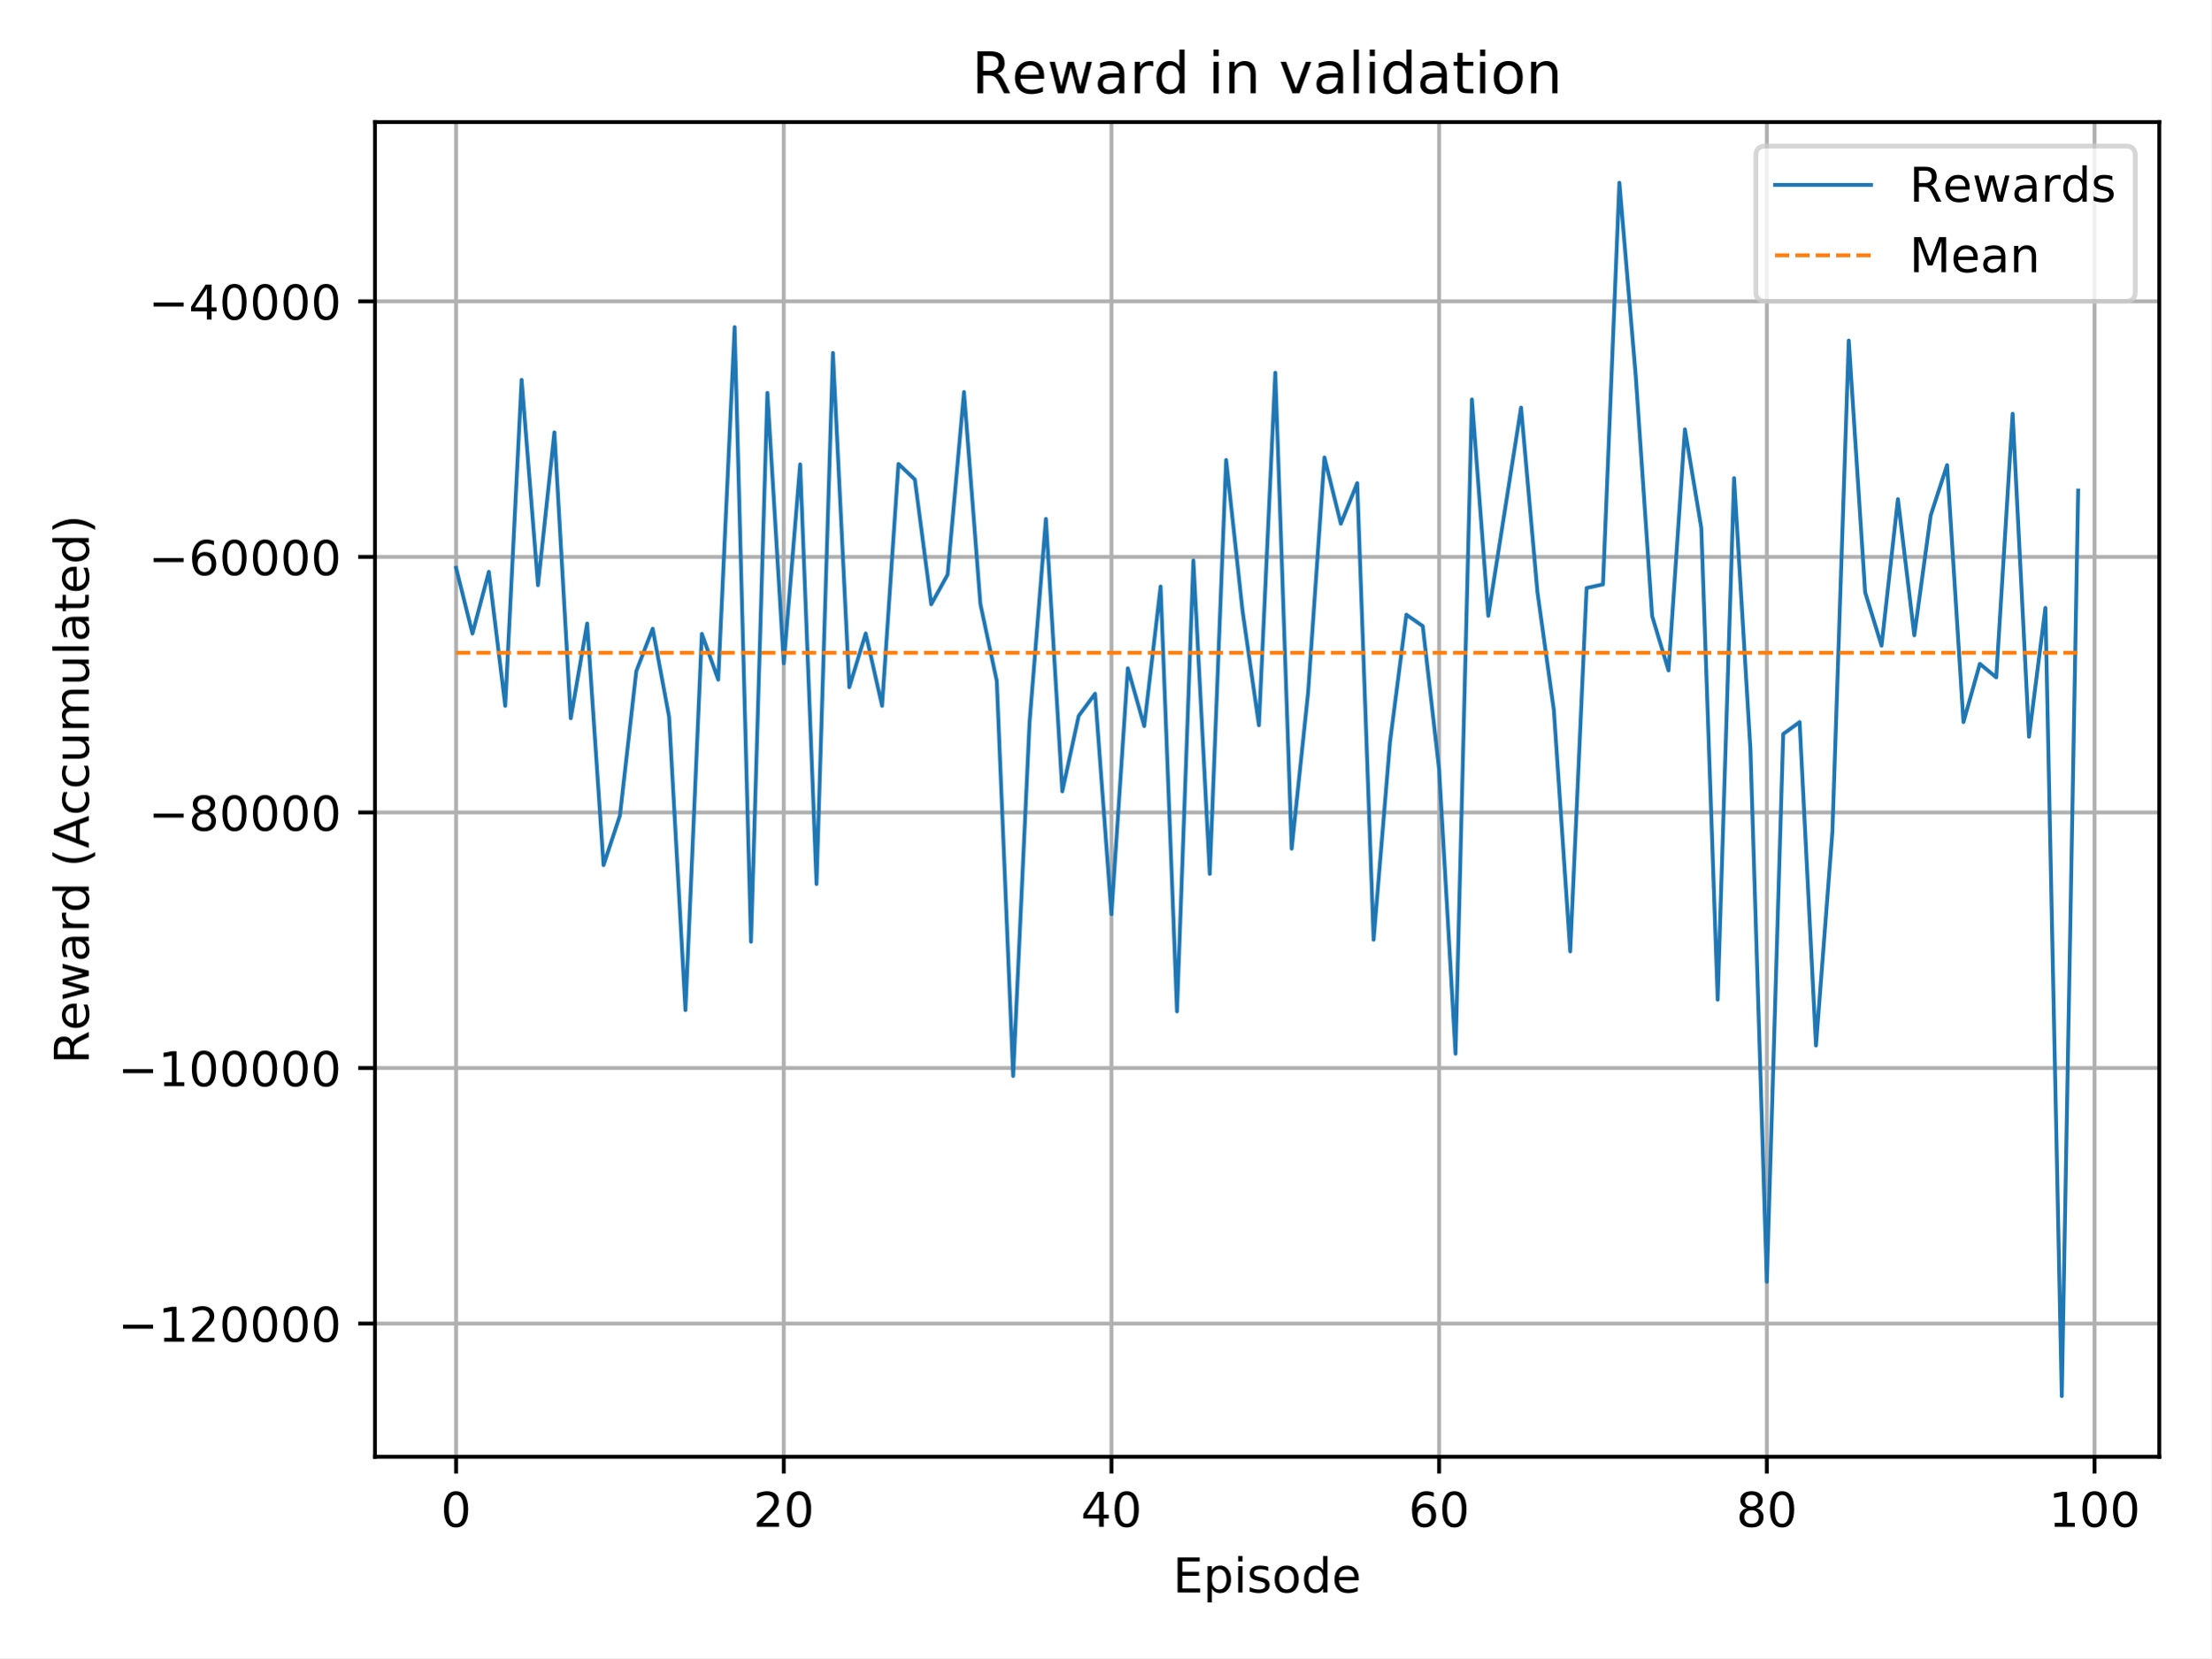
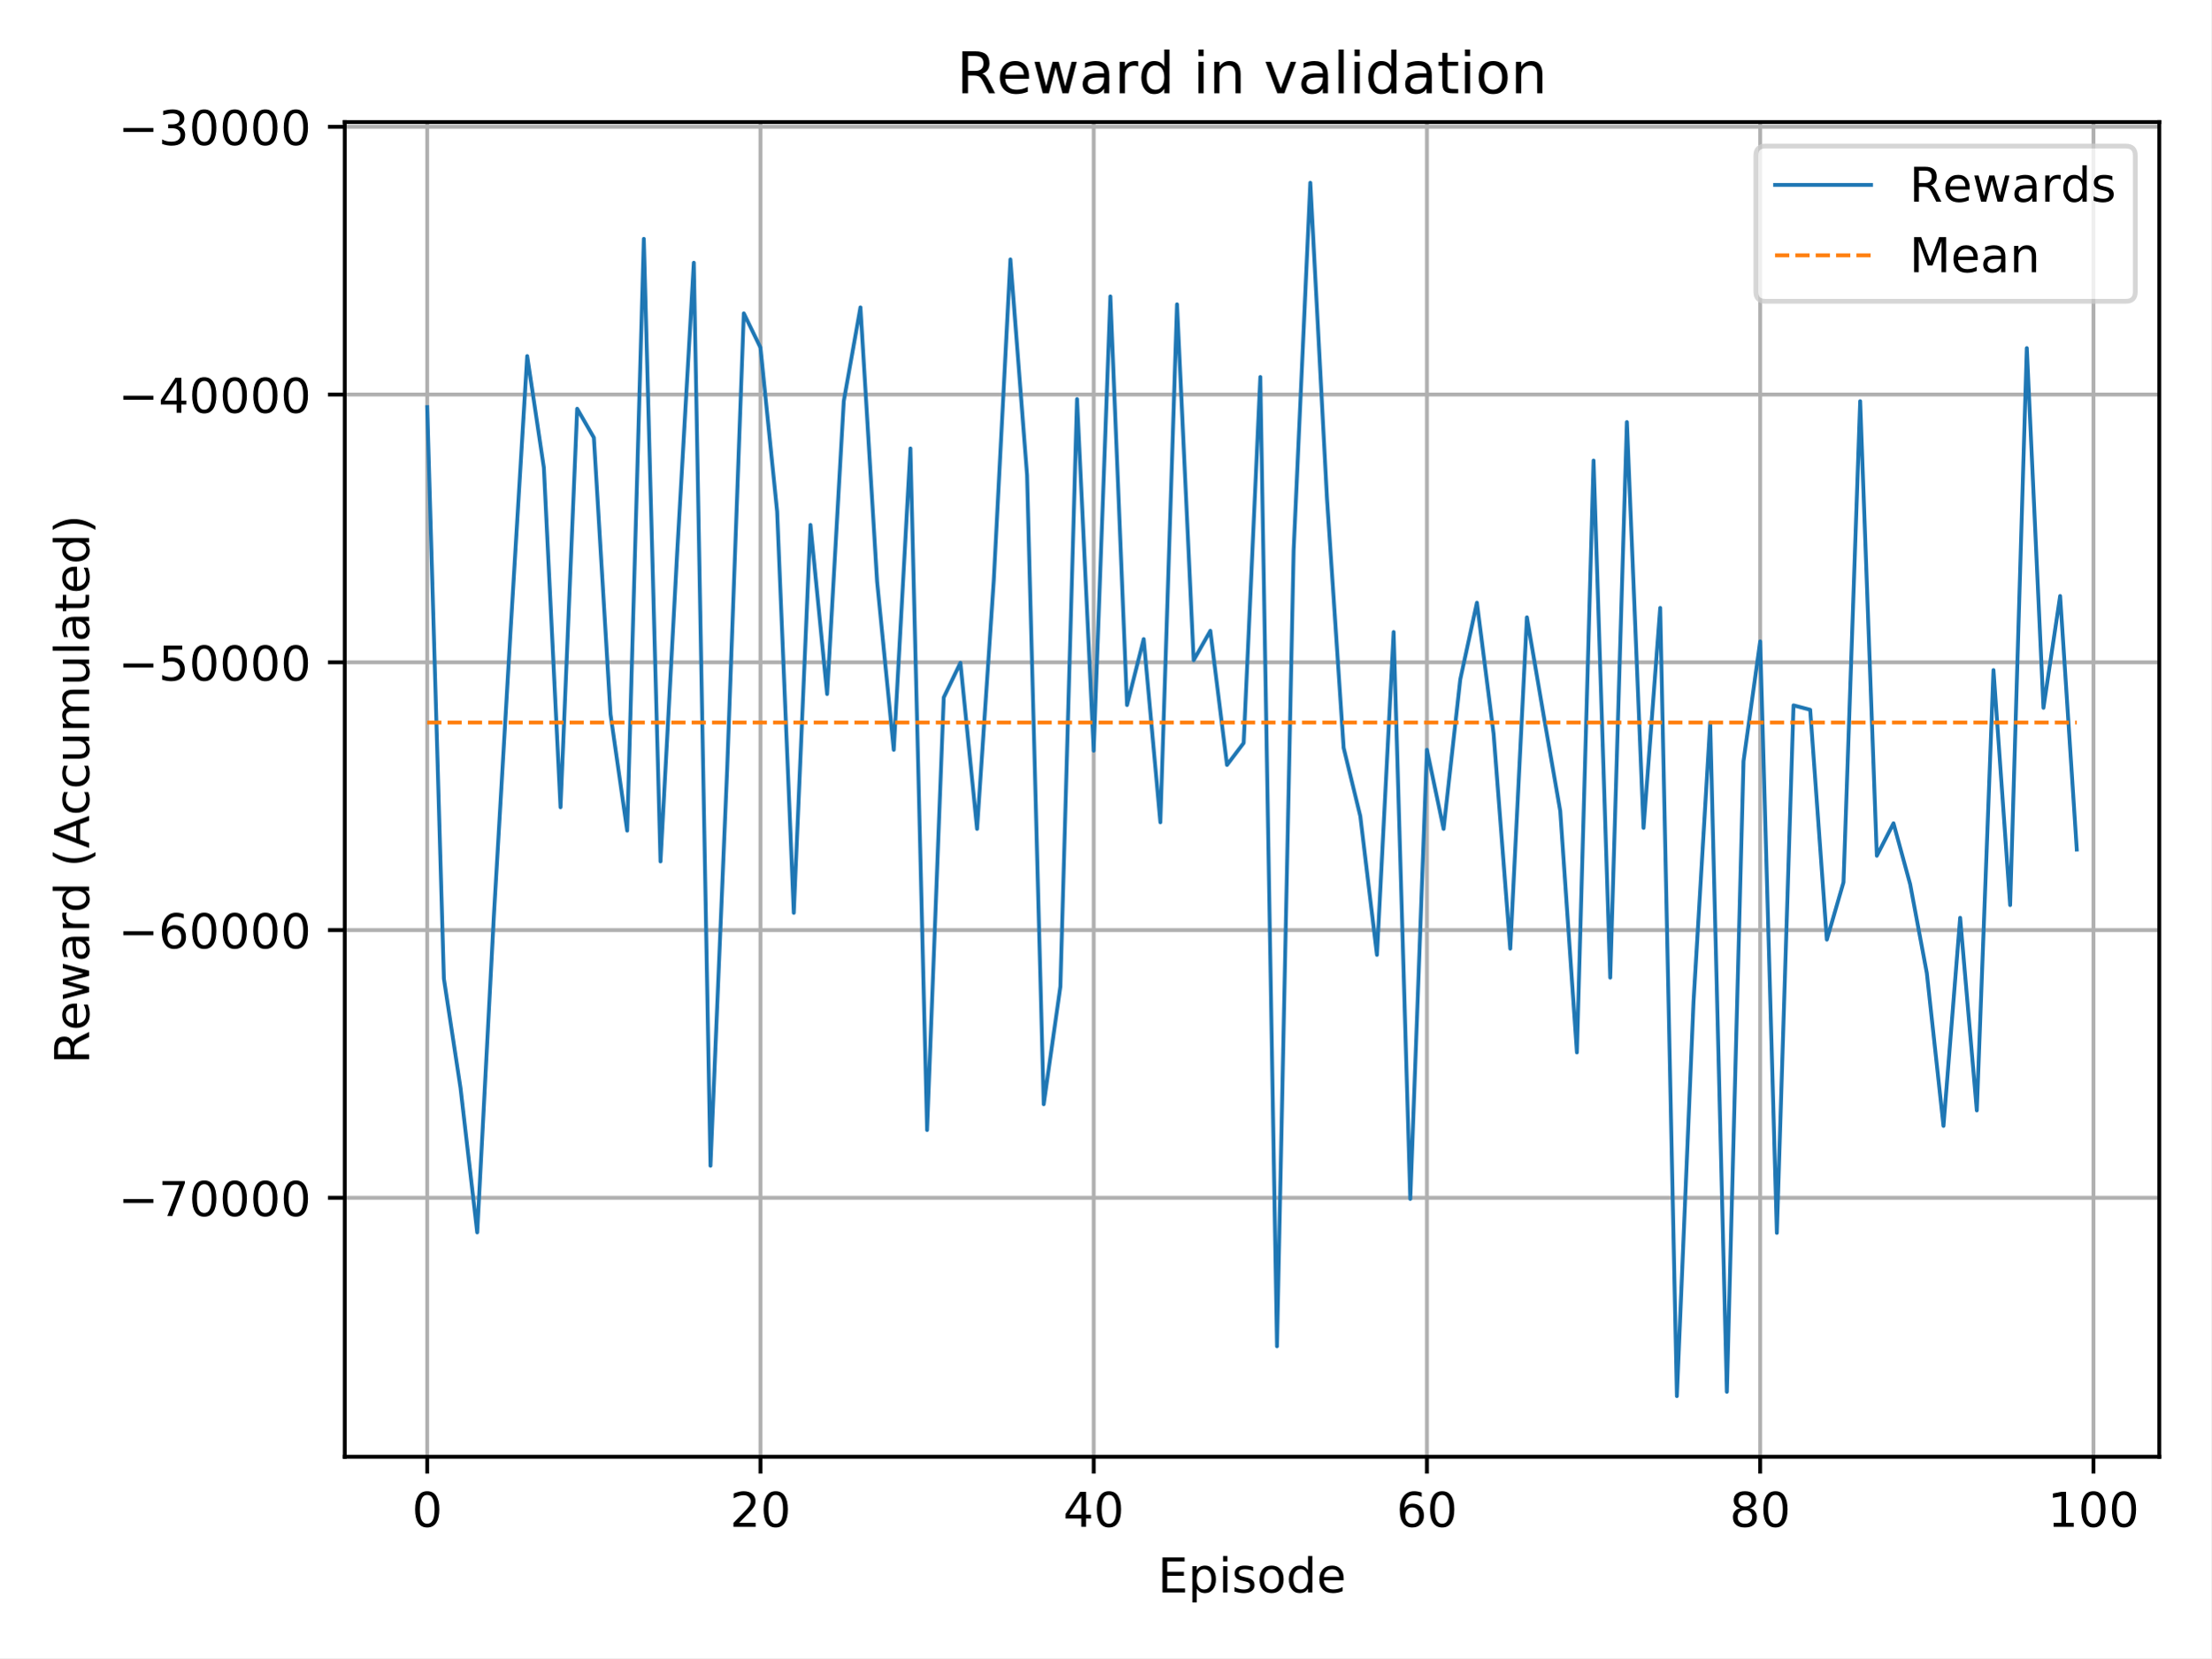
<svg xmlns="http://www.w3.org/2000/svg" xmlns:xlink="http://www.w3.org/1999/xlink" height="345.6pt" version="1.1" viewBox="0 0 460.8 345.6" width="460.8pt">
  <defs>
    <style type="text/css">
*{stroke-linecap:butt;stroke-linejoin:round;}
  </style>
  </defs>
  <g id="figure_1">
    <g id="patch_1">
      <path d="M 0 345.6  L 460.8 345.6  L 460.8 0  L 0 0  z " style="fill:#ffffff;" />
    </g>
    <g id="axes_1">
      <g id="patch_2">
-         <path d="M 78.14 303.64  L 450 303.64  L 450 25.44  L 78.14 25.44  z " style="fill:#ffffff;" />
+         <path d="M 71.84 303.64  L 450 303.64  L 450 25.44  L 71.84 25.44  z " style="fill:#ffffff;" />
      </g>
      <g id="matplotlib.axis_1">
        <g id="xtick_1">
          <g id="line2d_1">
-             <path clip-path="url(#p4336b3df40)" d="M 95.043 303.64  L 95.043 25.44  " style="fill:none;stroke:#b0b0b0;stroke-linecap:square;stroke-width:0.8;" />
+             <path clip-path="url(#p7107913666)" d="M 89.029 303.64  L 89.029 25.44  " style="fill:none;stroke:#b0b0b0;stroke-linecap:square;stroke-width:0.8;" />
          </g>
          <g id="line2d_2">
            <defs>
-               <path d="M 0 0  L 0 3.5  " id="m6410a159cb" style="stroke:#000000;stroke-width:0.8;" />
-             </defs>
-             <g>
-               <use style="stroke:#000000;stroke-width:0.8;" x="95.043" xlink:href="#m6410a159cb" y="303.64" />
+               <path d="M 0 0  L 0 3.5  " id="m73d0206d97" style="stroke:#000000;stroke-width:0.8;" />
+             </defs>
+             <g>
+               <use style="stroke:#000000;stroke-width:0.8;" x="89.029" xlink:href="#m73d0206d97" y="303.64" />
            </g>
          </g>
          <g id="text_1">
            <defs>
              <path d="M 31.781 66.406  Q 24.172 66.406 20.328 58.906  Q 16.5 51.422 16.5 36.375  Q 16.5 21.391 20.328 13.891  Q 24.172 6.391 31.781 6.391  Q 39.453 6.391 43.281 13.891  Q 47.125 21.391 47.125 36.375  Q 47.125 51.422 43.281 58.906  Q 39.453 66.406 31.781 66.406  z M 31.781 74.219  Q 44.047 74.219 50.516 64.516  Q 56.984 54.828 56.984 36.375  Q 56.984 17.969 50.516 8.266  Q 44.047 -1.422 31.781 -1.422  Q 19.531 -1.422 13.062 8.266  Q 6.594 17.969 6.594 36.375  Q 6.594 54.828 13.062 64.516  Q 19.531 74.219 31.781 74.219  z " id="DejaVuSans-48" />
            </defs>
-             <g transform="translate(91.86148 318.2384)scale(0.1 -0.1)">
+             <g transform="translate(85.84784 318.2384)scale(0.1 -0.1)">
              <use xlink:href="#DejaVuSans-48" />
            </g>
          </g>
        </g>
        <g id="xtick_2">
          <g id="line2d_3">
-             <path clip-path="url(#p4336b3df40)" d="M 163.337 303.64  L 163.337 25.44  " style="fill:none;stroke:#b0b0b0;stroke-linecap:square;stroke-width:0.8;" />
+             <path clip-path="url(#p7107913666)" d="M 158.48 303.64  L 158.48 25.44  " style="fill:none;stroke:#b0b0b0;stroke-linecap:square;stroke-width:0.8;" />
          </g>
          <g id="line2d_4">
            <g>
-               <use style="stroke:#000000;stroke-width:0.8;" x="163.337" xlink:href="#m6410a159cb" y="303.64" />
+               <use style="stroke:#000000;stroke-width:0.8;" x="158.48" xlink:href="#m73d0206d97" y="303.64" />
            </g>
          </g>
          <g id="text_2">
            <defs>
              <path d="M 19.188 8.297  L 53.609 8.297  L 53.609 0  L 7.328 0  L 7.328 8.297  Q 12.938 14.109 22.625 23.891  Q 32.328 33.688 34.812 36.531  Q 39.547 41.844 41.422 45.531  Q 43.312 49.219 43.312 52.781  Q 43.312 58.594 39.234 62.25  Q 35.156 65.922 28.609 65.922  Q 23.969 65.922 18.812 64.312  Q 13.672 62.703 7.812 59.422  L 7.812 69.391  Q 13.766 71.781 18.938 73  Q 24.125 74.219 28.422 74.219  Q 39.75 74.219 46.484 68.547  Q 53.219 62.891 53.219 53.422  Q 53.219 48.922 51.531 44.891  Q 49.859 40.875 45.406 35.406  Q 44.188 33.984 37.641 27.219  Q 31.109 20.453 19.188 8.297  z " id="DejaVuSans-50" />
            </defs>
-             <g transform="translate(156.9741 318.2384)scale(0.1 -0.1)">
+             <g transform="translate(152.1175 318.2384)scale(0.1 -0.1)">
              <use xlink:href="#DejaVuSans-50" />
              <use x="63.623" xlink:href="#DejaVuSans-48" />
            </g>
          </g>
        </g>
        <g id="xtick_3">
          <g id="line2d_5">
-             <path clip-path="url(#p4336b3df40)" d="M 231.63 303.64  L 231.63 25.44  " style="fill:none;stroke:#b0b0b0;stroke-linecap:square;stroke-width:0.8;" />
+             <path clip-path="url(#p7107913666)" d="M 227.931 303.64  L 227.931 25.44  " style="fill:none;stroke:#b0b0b0;stroke-linecap:square;stroke-width:0.8;" />
          </g>
          <g id="line2d_6">
            <g>
-               <use style="stroke:#000000;stroke-width:0.8;" x="231.63" xlink:href="#m6410a159cb" y="303.64" />
+               <use style="stroke:#000000;stroke-width:0.8;" x="227.931" xlink:href="#m73d0206d97" y="303.64" />
            </g>
          </g>
          <g id="text_3">
            <defs>
              <path d="M 37.797 64.312  L 12.891 25.391  L 37.797 25.391  z M 35.203 72.906  L 47.609 72.906  L 47.609 25.391  L 58.016 25.391  L 58.016 17.188  L 47.609 17.188  L 47.609 0  L 37.797 0  L 37.797 17.188  L 4.891 17.188  L 4.891 26.703  z " id="DejaVuSans-52" />
            </defs>
-             <g transform="translate(225.2679 318.2384)scale(0.1 -0.1)">
+             <g transform="translate(221.5683 318.2384)scale(0.1 -0.1)">
              <use xlink:href="#DejaVuSans-52" />
              <use x="63.623" xlink:href="#DejaVuSans-48" />
            </g>
          </g>
        </g>
        <g id="xtick_4">
          <g id="line2d_7">
-             <path clip-path="url(#p4336b3df40)" d="M 299.924 303.64  L 299.924 25.44  " style="fill:none;stroke:#b0b0b0;stroke-linecap:square;stroke-width:0.8;" />
+             <path clip-path="url(#p7107913666)" d="M 297.382 303.64  L 297.382 25.44  " style="fill:none;stroke:#b0b0b0;stroke-linecap:square;stroke-width:0.8;" />
          </g>
          <g id="line2d_8">
            <g>
-               <use style="stroke:#000000;stroke-width:0.8;" x="299.924" xlink:href="#m6410a159cb" y="303.64" />
+               <use style="stroke:#000000;stroke-width:0.8;" x="297.382" xlink:href="#m73d0206d97" y="303.64" />
            </g>
          </g>
          <g id="text_4">
            <defs>
              <path d="M 33.016 40.375  Q 26.375 40.375 22.484 35.828  Q 18.609 31.297 18.609 23.391  Q 18.609 15.531 22.484 10.953  Q 26.375 6.391 33.016 6.391  Q 39.656 6.391 43.531 10.953  Q 47.406 15.531 47.406 23.391  Q 47.406 31.297 43.531 35.828  Q 39.656 40.375 33.016 40.375  z M 52.594 71.297  L 52.594 62.312  Q 48.875 64.062 45.094 64.984  Q 41.312 65.922 37.594 65.922  Q 27.828 65.922 22.672 59.328  Q 17.531 52.734 16.797 39.406  Q 19.672 43.656 24.016 45.922  Q 28.375 48.188 33.594 48.188  Q 44.578 48.188 50.953 41.516  Q 57.328 34.859 57.328 23.391  Q 57.328 12.156 50.688 5.359  Q 44.047 -1.422 33.016 -1.422  Q 20.359 -1.422 13.672 8.266  Q 6.984 17.969 6.984 36.375  Q 6.984 53.656 15.188 63.938  Q 23.391 74.219 37.203 74.219  Q 40.922 74.219 44.703 73.484  Q 48.484 72.75 52.594 71.297  z " id="DejaVuSans-54" />
            </defs>
-             <g transform="translate(293.5618 318.2384)scale(0.1 -0.1)">
+             <g transform="translate(291.0192 318.2384)scale(0.1 -0.1)">
              <use xlink:href="#DejaVuSans-54" />
              <use x="63.623" xlink:href="#DejaVuSans-48" />
            </g>
          </g>
        </g>
        <g id="xtick_5">
          <g id="line2d_9">
-             <path clip-path="url(#p4336b3df40)" d="M 368.218 303.64  L 368.218 25.44  " style="fill:none;stroke:#b0b0b0;stroke-linecap:square;stroke-width:0.8;" />
+             <path clip-path="url(#p7107913666)" d="M 366.833 303.64  L 366.833 25.44  " style="fill:none;stroke:#b0b0b0;stroke-linecap:square;stroke-width:0.8;" />
          </g>
          <g id="line2d_10">
            <g>
-               <use style="stroke:#000000;stroke-width:0.8;" x="368.218" xlink:href="#m6410a159cb" y="303.64" />
+               <use style="stroke:#000000;stroke-width:0.8;" x="366.833" xlink:href="#m73d0206d97" y="303.64" />
            </g>
          </g>
          <g id="text_5">
            <defs>
              <path d="M 31.781 34.625  Q 24.75 34.625 20.719 30.859  Q 16.703 27.094 16.703 20.516  Q 16.703 13.922 20.719 10.156  Q 24.75 6.391 31.781 6.391  Q 38.812 6.391 42.859 10.172  Q 46.922 13.969 46.922 20.516  Q 46.922 27.094 42.891 30.859  Q 38.875 34.625 31.781 34.625  z M 21.922 38.812  Q 15.578 40.375 12.031 44.719  Q 8.5 49.078 8.5 55.328  Q 8.5 64.062 14.719 69.141  Q 20.953 74.219 31.781 74.219  Q 42.672 74.219 48.875 69.141  Q 55.078 64.062 55.078 55.328  Q 55.078 49.078 51.531 44.719  Q 48 40.375 41.703 38.812  Q 48.828 37.156 52.797 32.312  Q 56.781 27.484 56.781 20.516  Q 56.781 9.906 50.312 4.234  Q 43.844 -1.422 31.781 -1.422  Q 19.734 -1.422 13.25 4.234  Q 6.781 9.906 6.781 20.516  Q 6.781 27.484 10.781 32.312  Q 14.797 37.156 21.922 38.812  z M 18.312 54.391  Q 18.312 48.734 21.844 45.562  Q 25.391 42.391 31.781 42.391  Q 38.141 42.391 41.719 45.562  Q 45.312 48.734 45.312 54.391  Q 45.312 60.062 41.719 63.234  Q 38.141 66.406 31.781 66.406  Q 25.391 66.406 21.844 63.234  Q 18.312 60.062 18.312 54.391  z " id="DejaVuSans-56" />
            </defs>
-             <g transform="translate(361.8556 318.2384)scale(0.1 -0.1)">
+             <g transform="translate(360.4701 318.2384)scale(0.1 -0.1)">
              <use xlink:href="#DejaVuSans-56" />
              <use x="63.623" xlink:href="#DejaVuSans-48" />
            </g>
          </g>
        </g>
        <g id="xtick_6">
          <g id="line2d_11">
-             <path clip-path="url(#p4336b3df40)" d="M 436.512 303.64  L 436.512 25.44  " style="fill:none;stroke:#b0b0b0;stroke-linecap:square;stroke-width:0.8;" />
+             <path clip-path="url(#p7107913666)" d="M 436.283 303.64  L 436.283 25.44  " style="fill:none;stroke:#b0b0b0;stroke-linecap:square;stroke-width:0.8;" />
          </g>
          <g id="line2d_12">
            <g>
-               <use style="stroke:#000000;stroke-width:0.8;" x="436.512" xlink:href="#m6410a159cb" y="303.64" />
+               <use style="stroke:#000000;stroke-width:0.8;" x="436.283" xlink:href="#m73d0206d97" y="303.64" />
            </g>
          </g>
          <g id="text_6">
            <defs>
              <path d="M 12.406 8.297  L 28.516 8.297  L 28.516 63.922  L 10.984 60.406  L 10.984 69.391  L 28.422 72.906  L 38.281 72.906  L 38.281 8.297  L 54.391 8.297  L 54.391 0  L 12.406 0  z " id="DejaVuSans-49" />
            </defs>
-             <g transform="translate(426.9682 318.2384)scale(0.1 -0.1)">
+             <g transform="translate(426.7397 318.2384)scale(0.1 -0.1)">
              <use xlink:href="#DejaVuSans-49" />
              <use x="63.623" xlink:href="#DejaVuSans-48" />
              <use x="127.246" xlink:href="#DejaVuSans-48" />
            </g>
          </g>
        </g>
        <g id="text_7">
          <defs>
            <path d="M 9.812 72.906  L 55.906 72.906  L 55.906 64.594  L 19.672 64.594  L 19.672 43.016  L 54.391 43.016  L 54.391 34.719  L 19.672 34.719  L 19.672 8.297  L 56.781 8.297  L 56.781 0  L 9.812 0  z " id="DejaVuSans-69" />
            <path d="M 18.109 8.203  L 18.109 -20.797  L 9.078 -20.797  L 9.078 54.688  L 18.109 54.688  L 18.109 46.391  Q 20.953 51.266 25.266 53.625  Q 29.594 56 35.594 56  Q 45.562 56 51.781 48.094  Q 58.016 40.188 58.016 27.297  Q 58.016 14.406 51.781 6.484  Q 45.562 -1.422 35.594 -1.422  Q 29.594 -1.422 25.266 0.953  Q 20.953 3.328 18.109 8.203  z M 48.688 27.297  Q 48.688 37.203 44.609 42.844  Q 40.531 48.484 33.406 48.484  Q 26.266 48.484 22.188 42.844  Q 18.109 37.203 18.109 27.297  Q 18.109 17.391 22.188 11.75  Q 26.266 6.109 33.406 6.109  Q 40.531 6.109 44.609 11.75  Q 48.688 17.391 48.688 27.297  z " id="DejaVuSans-112" />
            <path d="M 9.422 54.688  L 18.406 54.688  L 18.406 0  L 9.422 0  z M 9.422 75.984  L 18.406 75.984  L 18.406 64.594  L 9.422 64.594  z " id="DejaVuSans-105" />
            <path d="M 44.281 53.078  L 44.281 44.578  Q 40.484 46.531 36.375 47.5  Q 32.281 48.484 27.875 48.484  Q 21.188 48.484 17.844 46.438  Q 14.5 44.391 14.5 40.281  Q 14.5 37.156 16.891 35.375  Q 19.281 33.594 26.516 31.984  L 29.594 31.297  Q 39.156 29.25 43.188 25.516  Q 47.219 21.781 47.219 15.094  Q 47.219 7.469 41.188 3.016  Q 35.156 -1.422 24.609 -1.422  Q 20.219 -1.422 15.453 -0.562  Q 10.688 0.297 5.422 2  L 5.422 11.281  Q 10.406 8.688 15.234 7.391  Q 20.062 6.109 24.812 6.109  Q 31.156 6.109 34.562 8.281  Q 37.984 10.453 37.984 14.406  Q 37.984 18.062 35.516 20.016  Q 33.062 21.969 24.703 23.781  L 21.578 24.516  Q 13.234 26.266 9.516 29.906  Q 5.812 33.547 5.812 39.891  Q 5.812 47.609 11.281 51.797  Q 16.75 56 26.812 56  Q 31.781 56 36.172 55.266  Q 40.578 54.547 44.281 53.078  z " id="DejaVuSans-115" />
            <path d="M 30.609 48.391  Q 23.391 48.391 19.188 42.75  Q 14.984 37.109 14.984 27.297  Q 14.984 17.484 19.156 11.844  Q 23.344 6.203 30.609 6.203  Q 37.797 6.203 41.984 11.859  Q 46.188 17.531 46.188 27.297  Q 46.188 37.016 41.984 42.703  Q 37.797 48.391 30.609 48.391  z M 30.609 56  Q 42.328 56 49.016 48.375  Q 55.719 40.766 55.719 27.297  Q 55.719 13.875 49.016 6.219  Q 42.328 -1.422 30.609 -1.422  Q 18.844 -1.422 12.172 6.219  Q 5.516 13.875 5.516 27.297  Q 5.516 40.766 12.172 48.375  Q 18.844 56 30.609 56  z " id="DejaVuSans-111" />
            <path d="M 45.406 46.391  L 45.406 75.984  L 54.391 75.984  L 54.391 0  L 45.406 0  L 45.406 8.203  Q 42.578 3.328 38.25 0.953  Q 33.938 -1.422 27.875 -1.422  Q 17.969 -1.422 11.734 6.484  Q 5.516 14.406 5.516 27.297  Q 5.516 40.188 11.734 48.094  Q 17.969 56 27.875 56  Q 33.938 56 38.25 53.625  Q 42.578 51.266 45.406 46.391  z M 14.797 27.297  Q 14.797 17.391 18.875 11.75  Q 22.953 6.109 30.078 6.109  Q 37.203 6.109 41.297 11.75  Q 45.406 17.391 45.406 27.297  Q 45.406 37.203 41.297 42.844  Q 37.203 48.484 30.078 48.484  Q 22.953 48.484 18.875 42.844  Q 14.797 37.203 14.797 27.297  z " id="DejaVuSans-100" />
            <path d="M 56.203 29.594  L 56.203 25.203  L 14.891 25.203  Q 15.484 15.922 20.484 11.062  Q 25.484 6.203 34.422 6.203  Q 39.594 6.203 44.453 7.469  Q 49.312 8.734 54.109 11.281  L 54.109 2.781  Q 49.266 0.734 44.188 -0.344  Q 39.109 -1.422 33.891 -1.422  Q 20.797 -1.422 13.156 6.188  Q 5.516 13.812 5.516 26.812  Q 5.516 40.234 12.766 48.109  Q 20.016 56 32.328 56  Q 43.359 56 49.781 48.891  Q 56.203 41.797 56.203 29.594  z M 47.219 32.234  Q 47.125 39.594 43.094 43.984  Q 39.062 48.391 32.422 48.391  Q 24.906 48.391 20.391 44.141  Q 15.875 39.891 15.188 32.172  z " id="DejaVuSans-101" />
          </defs>
-           <g transform="translate(244.4325 331.9166)scale(0.1 -0.1)">
+           <g transform="translate(241.2825 331.9166)scale(0.1 -0.1)">
            <use xlink:href="#DejaVuSans-69" />
            <use x="63.184" xlink:href="#DejaVuSans-112" />
            <use x="126.66" xlink:href="#DejaVuSans-105" />
            <use x="154.443" xlink:href="#DejaVuSans-115" />
            <use x="206.543" xlink:href="#DejaVuSans-111" />
            <use x="267.725" xlink:href="#DejaVuSans-100" />
            <use x="331.201" xlink:href="#DejaVuSans-101" />
          </g>
        </g>
      </g>
      <g id="matplotlib.axis_2">
        <g id="ytick_1">
          <g id="line2d_13">
-             <path clip-path="url(#p4336b3df40)" d="M 78.14 275.867  L 450 275.867  " style="fill:none;stroke:#b0b0b0;stroke-linecap:square;stroke-width:0.8;" />
+             <path clip-path="url(#p7107913666)" d="M 71.84 249.666  L 450 249.666  " style="fill:none;stroke:#b0b0b0;stroke-linecap:square;stroke-width:0.8;" />
          </g>
          <g id="line2d_14">
            <defs>
-               <path d="M 0 0  L -3.5 0  " id="m527d00effc" style="stroke:#000000;stroke-width:0.8;" />
-             </defs>
-             <g>
-               <use style="stroke:#000000;stroke-width:0.8;" x="78.14" xlink:href="#m527d00effc" y="275.867" />
+               <path d="M 0 0  L -3.5 0  " id="m788a281335" style="stroke:#000000;stroke-width:0.8;" />
+             </defs>
+             <g>
+               <use style="stroke:#000000;stroke-width:0.8;" x="71.84" xlink:href="#m788a281335" y="249.666" />
            </g>
          </g>
          <g id="text_8">
            <defs>
              <path d="M 10.594 35.5  L 73.188 35.5  L 73.188 27.203  L 10.594 27.203  z " id="DejaVuSans-8722" />
-             </defs>
-             <g transform="translate(24.58531 279.6661)scale(0.1 -0.1)">
-               <use xlink:href="#DejaVuSans-8722" />
-               <use x="83.789" xlink:href="#DejaVuSans-49" />
-               <use x="147.412" xlink:href="#DejaVuSans-50" />
-               <use x="211.035" xlink:href="#DejaVuSans-48" />
-               <use x="274.658" xlink:href="#DejaVuSans-48" />
-               <use x="338.281" xlink:href="#DejaVuSans-48" />
-               <use x="401.904" xlink:href="#DejaVuSans-48" />
+               <path d="M 8.203 72.906  L 55.078 72.906  L 55.078 68.703  L 28.609 0  L 18.312 0  L 43.219 64.594  L 8.203 64.594  z " id="DejaVuSans-55" />
+             </defs>
+             <g transform="translate(24.64781 253.4655)scale(0.1 -0.1)">
+               <use xlink:href="#DejaVuSans-8722" />
+               <use x="83.789" xlink:href="#DejaVuSans-55" />
+               <use x="147.412" xlink:href="#DejaVuSans-48" />
+               <use x="211.035" xlink:href="#DejaVuSans-48" />
+               <use x="274.658" xlink:href="#DejaVuSans-48" />
+               <use x="338.281" xlink:href="#DejaVuSans-48" />
            </g>
          </g>
        </g>
        <g id="ytick_2">
          <g id="line2d_15">
-             <path clip-path="url(#p4336b3df40)" d="M 78.14 222.6  L 450 222.6  " style="fill:none;stroke:#b0b0b0;stroke-linecap:square;stroke-width:0.8;" />
+             <path clip-path="url(#p7107913666)" d="M 71.84 193.855  L 450 193.855  " style="fill:none;stroke:#b0b0b0;stroke-linecap:square;stroke-width:0.8;" />
          </g>
          <g id="line2d_16">
            <g>
-               <use style="stroke:#000000;stroke-width:0.8;" x="78.14" xlink:href="#m527d00effc" y="222.6" />
+               <use style="stroke:#000000;stroke-width:0.8;" x="71.84" xlink:href="#m788a281335" y="193.855" />
            </g>
          </g>
          <g id="text_9">
-             <g transform="translate(24.58531 226.3996)scale(0.1 -0.1)">
-               <use xlink:href="#DejaVuSans-8722" />
-               <use x="83.789" xlink:href="#DejaVuSans-49" />
-               <use x="147.412" xlink:href="#DejaVuSans-48" />
-               <use x="211.035" xlink:href="#DejaVuSans-48" />
-               <use x="274.658" xlink:href="#DejaVuSans-48" />
-               <use x="338.281" xlink:href="#DejaVuSans-48" />
-               <use x="401.904" xlink:href="#DejaVuSans-48" />
+             <g transform="translate(24.64781 197.6541)scale(0.1 -0.1)">
+               <use xlink:href="#DejaVuSans-8722" />
+               <use x="83.789" xlink:href="#DejaVuSans-54" />
+               <use x="147.412" xlink:href="#DejaVuSans-48" />
+               <use x="211.035" xlink:href="#DejaVuSans-48" />
+               <use x="274.658" xlink:href="#DejaVuSans-48" />
+               <use x="338.281" xlink:href="#DejaVuSans-48" />
            </g>
          </g>
        </g>
        <g id="ytick_3">
          <g id="line2d_17">
-             <path clip-path="url(#p4336b3df40)" d="M 78.14 169.334  L 450 169.334  " style="fill:none;stroke:#b0b0b0;stroke-linecap:square;stroke-width:0.8;" />
+             <path clip-path="url(#p7107913666)" d="M 71.84 138.044  L 450 138.044  " style="fill:none;stroke:#b0b0b0;stroke-linecap:square;stroke-width:0.8;" />
          </g>
          <g id="line2d_18">
            <g>
-               <use style="stroke:#000000;stroke-width:0.8;" x="78.14" xlink:href="#m527d00effc" y="169.334" />
+               <use style="stroke:#000000;stroke-width:0.8;" x="71.84" xlink:href="#m788a281335" y="138.044" />
            </g>
          </g>
          <g id="text_10">
-             <g transform="translate(30.94781 173.1332)scale(0.1 -0.1)">
-               <use xlink:href="#DejaVuSans-8722" />
-               <use x="83.789" xlink:href="#DejaVuSans-56" />
+             <defs>
+               <path d="M 10.797 72.906  L 49.516 72.906  L 49.516 64.594  L 19.828 64.594  L 19.828 46.734  Q 21.969 47.469 24.109 47.828  Q 26.266 48.188 28.422 48.188  Q 40.625 48.188 47.75 41.5  Q 54.891 34.812 54.891 23.391  Q 54.891 11.625 47.562 5.094  Q 40.234 -1.422 26.906 -1.422  Q 22.312 -1.422 17.547 -0.641  Q 12.797 0.141 7.719 1.703  L 7.719 11.625  Q 12.109 9.234 16.797 8.062  Q 21.484 6.891 26.703 6.891  Q 35.156 6.891 40.078 11.328  Q 45.016 15.766 45.016 23.391  Q 45.016 31 40.078 35.438  Q 35.156 39.891 26.703 39.891  Q 22.75 39.891 18.812 39.016  Q 14.891 38.141 10.797 36.281  z " id="DejaVuSans-53" />
+             </defs>
+             <g transform="translate(24.64781 141.8428)scale(0.1 -0.1)">
+               <use xlink:href="#DejaVuSans-8722" />
+               <use x="83.789" xlink:href="#DejaVuSans-53" />
              <use x="147.412" xlink:href="#DejaVuSans-48" />
              <use x="211.035" xlink:href="#DejaVuSans-48" />
              <use x="274.658" xlink:href="#DejaVuSans-48" />
              <use x="338.281" xlink:href="#DejaVuSans-48" />
            </g>
          </g>
        </g>
        <g id="ytick_4">
          <g id="line2d_19">
-             <path clip-path="url(#p4336b3df40)" d="M 78.14 116.068  L 450 116.068  " style="fill:none;stroke:#b0b0b0;stroke-linecap:square;stroke-width:0.8;" />
+             <path clip-path="url(#p7107913666)" d="M 71.84 82.232  L 450 82.232  " style="fill:none;stroke:#b0b0b0;stroke-linecap:square;stroke-width:0.8;" />
          </g>
          <g id="line2d_20">
            <g>
-               <use style="stroke:#000000;stroke-width:0.8;" x="78.14" xlink:href="#m527d00effc" y="116.068" />
+               <use style="stroke:#000000;stroke-width:0.8;" x="71.84" xlink:href="#m788a281335" y="82.232" />
            </g>
          </g>
          <g id="text_11">
-             <g transform="translate(30.94781 119.8668)scale(0.1 -0.1)">
-               <use xlink:href="#DejaVuSans-8722" />
-               <use x="83.789" xlink:href="#DejaVuSans-54" />
+             <g transform="translate(24.64781 86.03144)scale(0.1 -0.1)">
+               <use xlink:href="#DejaVuSans-8722" />
+               <use x="83.789" xlink:href="#DejaVuSans-52" />
              <use x="147.412" xlink:href="#DejaVuSans-48" />
              <use x="211.035" xlink:href="#DejaVuSans-48" />
              <use x="274.658" xlink:href="#DejaVuSans-48" />
              <use x="338.281" xlink:href="#DejaVuSans-48" />
            </g>
          </g>
        </g>
        <g id="ytick_5">
          <g id="line2d_21">
-             <path clip-path="url(#p4336b3df40)" d="M 78.14 62.801  L 450 62.801  " style="fill:none;stroke:#b0b0b0;stroke-linecap:square;stroke-width:0.8;" />
+             <path clip-path="url(#p7107913666)" d="M 71.84 26.421  L 450 26.421  " style="fill:none;stroke:#b0b0b0;stroke-linecap:square;stroke-width:0.8;" />
          </g>
          <g id="line2d_22">
            <g>
-               <use style="stroke:#000000;stroke-width:0.8;" x="78.14" xlink:href="#m527d00effc" y="62.801" />
+               <use style="stroke:#000000;stroke-width:0.8;" x="71.84" xlink:href="#m788a281335" y="26.421" />
            </g>
          </g>
          <g id="text_12">
-             <g transform="translate(30.94781 66.60031)scale(0.1 -0.1)">
-               <use xlink:href="#DejaVuSans-8722" />
-               <use x="83.789" xlink:href="#DejaVuSans-52" />
+             <defs>
+               <path d="M 40.578 39.312  Q 47.656 37.797 51.625 33  Q 55.609 28.219 55.609 21.188  Q 55.609 10.406 48.188 4.484  Q 40.766 -1.422 27.094 -1.422  Q 22.516 -1.422 17.656 -0.516  Q 12.797 0.391 7.625 2.203  L 7.625 11.719  Q 11.719 9.328 16.594 8.109  Q 21.484 6.891 26.812 6.891  Q 36.078 6.891 40.938 10.547  Q 45.797 14.203 45.797 21.188  Q 45.797 27.641 41.281 31.266  Q 36.766 34.906 28.719 34.906  L 20.219 34.906  L 20.219 43.016  L 29.109 43.016  Q 36.375 43.016 40.234 45.922  Q 44.094 48.828 44.094 54.297  Q 44.094 59.906 40.109 62.906  Q 36.141 65.922 28.719 65.922  Q 24.656 65.922 20.016 65.031  Q 15.375 64.156 9.812 62.312  L 9.812 71.094  Q 15.438 72.656 20.344 73.438  Q 25.25 74.219 29.594 74.219  Q 40.828 74.219 47.359 69.109  Q 53.906 64.016 53.906 55.328  Q 53.906 49.266 50.438 45.094  Q 46.969 40.922 40.578 39.312  z " id="DejaVuSans-51" />
+             </defs>
+             <g transform="translate(24.64781 30.2201)scale(0.1 -0.1)">
+               <use xlink:href="#DejaVuSans-8722" />
+               <use x="83.789" xlink:href="#DejaVuSans-51" />
              <use x="147.412" xlink:href="#DejaVuSans-48" />
              <use x="211.035" xlink:href="#DejaVuSans-48" />
              <use x="274.658" xlink:href="#DejaVuSans-48" />
              <use x="338.281" xlink:href="#DejaVuSans-48" />
            </g>
          </g>
        </g>
        <g id="text_13">
          <defs>
            <path d="M 44.391 34.188  Q 47.562 33.109 50.562 29.594  Q 53.562 26.078 56.594 19.922  L 66.609 0  L 56 0  L 46.688 18.703  Q 43.062 26.031 39.672 28.422  Q 36.281 30.812 30.422 30.812  L 19.672 30.812  L 19.672 0  L 9.812 0  L 9.812 72.906  L 32.078 72.906  Q 44.578 72.906 50.734 67.672  Q 56.891 62.453 56.891 51.906  Q 56.891 45.016 53.688 40.469  Q 50.484 35.938 44.391 34.188  z M 19.672 64.797  L 19.672 38.922  L 32.078 38.922  Q 39.203 38.922 42.844 42.219  Q 46.484 45.516 46.484 51.906  Q 46.484 58.297 42.844 61.547  Q 39.203 64.797 32.078 64.797  z " id="DejaVuSans-82" />
            <path d="M 4.203 54.688  L 13.188 54.688  L 24.422 12.016  L 35.594 54.688  L 46.188 54.688  L 57.422 12.016  L 68.609 54.688  L 77.594 54.688  L 63.281 0  L 52.688 0  L 40.922 44.828  L 29.109 0  L 18.5 0  z " id="DejaVuSans-119" />
            <path d="M 34.281 27.484  Q 23.391 27.484 19.188 25  Q 14.984 22.516 14.984 16.5  Q 14.984 11.719 18.141 8.906  Q 21.297 6.109 26.703 6.109  Q 34.188 6.109 38.703 11.406  Q 43.219 16.703 43.219 25.484  L 43.219 27.484  z M 52.203 31.203  L 52.203 0  L 43.219 0  L 43.219 8.297  Q 40.141 3.328 35.547 0.953  Q 30.953 -1.422 24.312 -1.422  Q 15.922 -1.422 10.953 3.297  Q 6 8.016 6 15.922  Q 6 25.141 12.172 29.828  Q 18.359 34.516 30.609 34.516  L 43.219 34.516  L 43.219 35.406  Q 43.219 41.609 39.141 45  Q 35.062 48.391 27.688 48.391  Q 23 48.391 18.547 47.266  Q 14.109 46.141 10.016 43.891  L 10.016 52.203  Q 14.938 54.109 19.578 55.047  Q 24.219 56 28.609 56  Q 40.484 56 46.344 49.844  Q 52.203 43.703 52.203 31.203  z " id="DejaVuSans-97" />
            <path d="M 41.109 46.297  Q 39.594 47.172 37.812 47.578  Q 36.031 48 33.891 48  Q 26.266 48 22.188 43.047  Q 18.109 38.094 18.109 28.812  L 18.109 0  L 9.078 0  L 9.078 54.688  L 18.109 54.688  L 18.109 46.188  Q 20.953 51.172 25.484 53.578  Q 30.031 56 36.531 56  Q 37.453 56 38.578 55.875  Q 39.703 55.766 41.062 55.516  z " id="DejaVuSans-114" />
            <path id="DejaVuSans-32" />
            <path d="M 31 75.875  Q 24.469 64.656 21.281 53.656  Q 18.109 42.672 18.109 31.391  Q 18.109 20.125 21.312 9.062  Q 24.516 -2 31 -13.188  L 23.188 -13.188  Q 15.875 -1.703 12.234 9.375  Q 8.594 20.453 8.594 31.391  Q 8.594 42.281 12.203 53.312  Q 15.828 64.359 23.188 75.875  z " id="DejaVuSans-40" />
            <path d="M 34.188 63.188  L 20.797 26.906  L 47.609 26.906  z M 28.609 72.906  L 39.797 72.906  L 67.578 0  L 57.328 0  L 50.688 18.703  L 17.828 18.703  L 11.188 0  L 0.781 0  z " id="DejaVuSans-65" />
            <path d="M 48.781 52.594  L 48.781 44.188  Q 44.969 46.297 41.141 47.344  Q 37.312 48.391 33.406 48.391  Q 24.656 48.391 19.812 42.844  Q 14.984 37.312 14.984 27.297  Q 14.984 17.281 19.812 11.734  Q 24.656 6.203 33.406 6.203  Q 37.312 6.203 41.141 7.25  Q 44.969 8.297 48.781 10.406  L 48.781 2.094  Q 45.016 0.344 40.984 -0.531  Q 36.969 -1.422 32.422 -1.422  Q 20.062 -1.422 12.781 6.344  Q 5.516 14.109 5.516 27.297  Q 5.516 40.672 12.859 48.328  Q 20.219 56 33.016 56  Q 37.156 56 41.109 55.141  Q 45.062 54.297 48.781 52.594  z " id="DejaVuSans-99" />
            <path d="M 8.5 21.578  L 8.5 54.688  L 17.484 54.688  L 17.484 21.922  Q 17.484 14.156 20.5 10.266  Q 23.531 6.391 29.594 6.391  Q 36.859 6.391 41.078 11.031  Q 45.312 15.672 45.312 23.688  L 45.312 54.688  L 54.297 54.688  L 54.297 0  L 45.312 0  L 45.312 8.406  Q 42.047 3.422 37.719 1  Q 33.406 -1.422 27.688 -1.422  Q 18.266 -1.422 13.375 4.438  Q 8.5 10.297 8.5 21.578  z M 31.109 56  z " id="DejaVuSans-117" />
            <path d="M 52 44.188  Q 55.375 50.25 60.062 53.125  Q 64.75 56 71.094 56  Q 79.641 56 84.281 50.016  Q 88.922 44.047 88.922 33.016  L 88.922 0  L 79.891 0  L 79.891 32.719  Q 79.891 40.578 77.094 44.375  Q 74.312 48.188 68.609 48.188  Q 61.625 48.188 57.562 43.547  Q 53.516 38.922 53.516 30.906  L 53.516 0  L 44.484 0  L 44.484 32.719  Q 44.484 40.625 41.703 44.406  Q 38.922 48.188 33.109 48.188  Q 26.219 48.188 22.156 43.531  Q 18.109 38.875 18.109 30.906  L 18.109 0  L 9.078 0  L 9.078 54.688  L 18.109 54.688  L 18.109 46.188  Q 21.188 51.219 25.484 53.609  Q 29.781 56 35.688 56  Q 41.656 56 45.828 52.969  Q 50 49.953 52 44.188  z " id="DejaVuSans-109" />
            <path d="M 9.422 75.984  L 18.406 75.984  L 18.406 0  L 9.422 0  z " id="DejaVuSans-108" />
            <path d="M 18.312 70.219  L 18.312 54.688  L 36.812 54.688  L 36.812 47.703  L 18.312 47.703  L 18.312 18.016  Q 18.312 11.328 20.141 9.422  Q 21.969 7.516 27.594 7.516  L 36.812 7.516  L 36.812 0  L 27.594 0  Q 17.188 0 13.234 3.875  Q 9.281 7.766 9.281 18.016  L 9.281 47.703  L 2.688 47.703  L 2.688 54.688  L 9.281 54.688  L 9.281 70.219  z " id="DejaVuSans-116" />
            <path d="M 8.016 75.875  L 15.828 75.875  Q 23.141 64.359 26.781 53.312  Q 30.422 42.281 30.422 31.391  Q 30.422 20.453 26.781 9.375  Q 23.141 -1.703 15.828 -13.188  L 8.016 -13.188  Q 14.5 -2 17.703 9.062  Q 20.906 20.125 20.906 31.391  Q 20.906 42.672 17.703 53.656  Q 14.5 64.656 8.016 75.875  z " id="DejaVuSans-41" />
          </defs>
-           <g transform="translate(18.50562 221.7502)rotate(-90)scale(0.1 -0.1)">
+           <g transform="translate(18.56812 221.7502)rotate(-90)scale(0.1 -0.1)">
            <use xlink:href="#DejaVuSans-82" />
            <use x="69.42" xlink:href="#DejaVuSans-101" />
            <use x="130.943" xlink:href="#DejaVuSans-119" />
            <use x="212.73" xlink:href="#DejaVuSans-97" />
            <use x="274.01" xlink:href="#DejaVuSans-114" />
            <use x="315.107" xlink:href="#DejaVuSans-100" />
            <use x="378.584" xlink:href="#DejaVuSans-32" />
            <use x="410.371" xlink:href="#DejaVuSans-40" />
            <use x="449.385" xlink:href="#DejaVuSans-65" />
            <use x="517.777" xlink:href="#DejaVuSans-99" />
            <use x="572.758" xlink:href="#DejaVuSans-99" />
            <use x="627.738" xlink:href="#DejaVuSans-117" />
            <use x="691.117" xlink:href="#DejaVuSans-109" />
            <use x="788.529" xlink:href="#DejaVuSans-117" />
            <use x="851.908" xlink:href="#DejaVuSans-108" />
            <use x="879.691" xlink:href="#DejaVuSans-97" />
            <use x="940.971" xlink:href="#DejaVuSans-116" />
            <use x="980.18" xlink:href="#DejaVuSans-101" />
            <use x="1041.703" xlink:href="#DejaVuSans-100" />
            <use x="1105.18" xlink:href="#DejaVuSans-41" />
          </g>
        </g>
      </g>
      <g id="line2d_23">
-         <path clip-path="url(#p4336b3df40)" d="M 95.043 118.351  L 98.457 132.054  L 101.872 119.177  L 105.287 147.122  L 108.701 79.167  L 112.116 121.973  L 115.531 90.113  L 118.946 149.712  L 122.36 129.957  L 125.775 180.327  L 129.19 169.986  L 132.604 139.891  L 136.019 131.042  L 139.434 149.392  L 142.848 210.542  L 146.263 132.107  L 149.678 141.662  L 153.092 68.168  L 156.507 196.287  L 159.922 81.884  L 163.337 138.253  L 166.751 96.785  L 170.166 184.255  L 173.581 73.554  L 176.995 143.24  L 180.41 132.027  L 183.825 147.122  L 187.239 96.692  L 190.654 99.934  L 194.069 125.962  L 197.483 119.77  L 200.898 81.704  L 204.313 125.895  L 207.728 141.922  L 211.142 224.278  L 214.557 150.617  L 217.972 108.144  L 221.386 164.939  L 224.801 149.213  L 228.216 144.585  L 231.63 190.547  L 235.045 139.285  L 238.46 151.343  L 241.875 122.24  L 245.289 210.809  L 248.704 116.82  L 252.119 182.158  L 255.533 95.873  L 258.948 127.313  L 262.363 151.17  L 265.777 77.682  L 269.192 176.891  L 272.607 144.425  L 276.021 95.347  L 279.436 109.163  L 282.851 100.687  L 286.265 195.874  L 289.68 154.712  L 293.095 128.119  L 296.51 130.496  L 299.924 160.458  L 303.339 219.631  L 306.754 83.249  L 310.168 128.359  L 313.583 106.613  L 316.998 84.953  L 320.412 123.425  L 323.827 147.961  L 327.242 198.311  L 330.657 122.553  L 334.071 121.8  L 337.486 38.085  L 340.901 78.401  L 344.315 128.412  L 347.73 139.744  L 351.145 89.481  L 354.559 110.028  L 357.974 208.372  L 361.389 99.648  L 364.803 156.27  L 368.218 267.164  L 371.633 152.981  L 375.048 150.504  L 378.462 217.926  L 381.877 173.442  L 385.292 70.977  L 388.706 123.458  L 392.121 134.578  L 395.536 104.029  L 398.95 132.42  L 402.365 107.432  L 405.78 96.938  L 409.194 150.504  L 412.609 138.36  L 416.024 141.189  L 419.439 86.238  L 422.853 153.554  L 426.268 126.701  L 429.683 290.995  L 433.097 102.238  " style="fill:none;stroke:#1f77b4;stroke-linecap:square;stroke-width:0.8;" />
+         <path clip-path="url(#p7107913666)" d="M 89.029 84.855  L 92.502 203.985  L 95.974 226.812  L 99.447 256.88  L 102.919 190.883  L 106.392 131.555  L 109.864 74.209  L 113.337 97.483  L 116.809 168.251  L 120.282 85.19  L 123.755 91.204  L 127.227 148.871  L 130.7 173.135  L 134.172 49.778  L 137.645 179.553  L 141.117 115.259  L 144.59 54.759  L 148.062 242.983  L 151.535 160.368  L 155.007 65.307  L 158.48 72.451  L 161.953 106.622  L 165.425 190.269  L 168.898 109.398  L 172.37 144.657  L 175.843 83.6  L 179.315 64.066  L 182.788 121.216  L 186.26 156.294  L 189.733 93.464  L 193.205 235.532  L 196.678 145.369  L 200.15 138.141  L 203.623 172.772  L 207.096 121.063  L 210.568 54.061  L 214.041 99.045  L 217.513 230.16  L 220.986 205.617  L 224.458 83.181  L 227.931 156.475  L 231.403 61.777  L 234.876 146.959  L 238.348 133.202  L 241.821 171.391  L 245.294 63.424  L 248.766 137.611  L 252.239 131.472  L 255.711 159.447  L 259.184 154.857  L 262.656 78.577  L 266.129 280.614  L 269.601 114.673  L 273.074 38.085  L 276.546 103.831  L 280.019 155.861  L 283.492 170.121  L 286.964 199.031  L 290.437 131.723  L 293.909 249.889  L 297.382 156.266  L 300.854 172.772  L 304.327 141.615  L 307.799 125.612  L 311.272 152.903  L 314.744 197.734  L 318.217 128.667  L 321.69 149.038  L 325.162 169.033  L 328.635 219.361  L 332.107 95.99  L 335.58 203.775  L 339.052 87.967  L 342.525 172.563  L 345.997 126.7  L 349.47 290.995  L 352.942 208.77  L 356.415 150.587  L 359.887 290.102  L 363.36 158.638  L 366.833 133.676  L 370.305 256.978  L 373.778 147.015  L 377.25 147.936  L 380.723 195.85  L 384.195 183.893  L 387.668 83.614  L 391.14 178.367  L 394.613 171.6  L 398.085 184.297  L 401.558 202.813  L 405.031 234.681  L 408.503 191.288  L 411.976 231.458  L 415.448 139.662  L 418.921 188.65  L 422.393 72.549  L 425.866 147.531  L 429.338 124.216  L 432.811 177.07  " style="fill:none;stroke:#1f77b4;stroke-linecap:square;stroke-width:0.8;" />
      </g>
      <g id="line2d_24">
-         <path clip-path="url(#p4336b3df40)" d="M 95.043 136.061  L 433.097 136.061  " style="fill:none;stroke:#ff7f0e;stroke-dasharray:2.96,1.28;stroke-dashoffset:0;stroke-width:0.8;" />
+         <path clip-path="url(#p7107913666)" d="M 89.029 150.596  L 432.811 150.596  " style="fill:none;stroke:#ff7f0e;stroke-dasharray:2.96,1.28;stroke-dashoffset:0;stroke-width:0.8;" />
      </g>
      <g id="patch_3">
-         <path d="M 78.14 303.64  L 78.14 25.44  " style="fill:none;stroke:#000000;stroke-linecap:square;stroke-linejoin:miter;stroke-width:0.8;" />
+         <path d="M 71.84 303.64  L 71.84 25.44  " style="fill:none;stroke:#000000;stroke-linecap:square;stroke-linejoin:miter;stroke-width:0.8;" />
      </g>
      <g id="patch_4">
        <path d="M 450 303.64  L 450 25.44  " style="fill:none;stroke:#000000;stroke-linecap:square;stroke-linejoin:miter;stroke-width:0.8;" />
      </g>
      <g id="patch_5">
-         <path d="M 78.14 303.64  L 450 303.64  " style="fill:none;stroke:#000000;stroke-linecap:square;stroke-linejoin:miter;stroke-width:0.8;" />
+         <path d="M 71.84 303.64  L 450 303.64  " style="fill:none;stroke:#000000;stroke-linecap:square;stroke-linejoin:miter;stroke-width:0.8;" />
      </g>
      <g id="patch_6">
-         <path d="M 78.14 25.44  L 450 25.44  " style="fill:none;stroke:#000000;stroke-linecap:square;stroke-linejoin:miter;stroke-width:0.8;" />
+         <path d="M 71.84 25.44  L 450 25.44  " style="fill:none;stroke:#000000;stroke-linecap:square;stroke-linejoin:miter;stroke-width:0.8;" />
      </g>
      <g id="text_14">
        <defs>
          <path d="M 54.891 33.016  L 54.891 0  L 45.906 0  L 45.906 32.719  Q 45.906 40.484 42.875 44.328  Q 39.844 48.188 33.797 48.188  Q 26.516 48.188 22.312 43.547  Q 18.109 38.922 18.109 30.906  L 18.109 0  L 9.078 0  L 9.078 54.688  L 18.109 54.688  L 18.109 46.188  Q 21.344 51.125 25.703 53.562  Q 30.078 56 35.797 56  Q 45.219 56 50.047 50.172  Q 54.891 44.344 54.891 33.016  z " id="DejaVuSans-110" />
          <path d="M 2.984 54.688  L 12.5 54.688  L 29.594 8.797  L 46.688 54.688  L 56.203 54.688  L 35.688 0  L 23.484 0  z " id="DejaVuSans-118" />
        </defs>
-         <g transform="translate(202.5306 19.44)scale(0.12 -0.12)">
+         <g transform="translate(199.3806 19.44)scale(0.12 -0.12)">
          <use xlink:href="#DejaVuSans-82" />
          <use x="69.42" xlink:href="#DejaVuSans-101" />
          <use x="130.943" xlink:href="#DejaVuSans-119" />
          <use x="212.73" xlink:href="#DejaVuSans-97" />
          <use x="274.01" xlink:href="#DejaVuSans-114" />
          <use x="315.107" xlink:href="#DejaVuSans-100" />
          <use x="378.584" xlink:href="#DejaVuSans-32" />
          <use x="410.371" xlink:href="#DejaVuSans-105" />
          <use x="438.154" xlink:href="#DejaVuSans-110" />
          <use x="501.533" xlink:href="#DejaVuSans-32" />
          <use x="533.32" xlink:href="#DejaVuSans-118" />
          <use x="592.5" xlink:href="#DejaVuSans-97" />
          <use x="653.779" xlink:href="#DejaVuSans-108" />
          <use x="681.562" xlink:href="#DejaVuSans-105" />
          <use x="709.346" xlink:href="#DejaVuSans-100" />
          <use x="772.822" xlink:href="#DejaVuSans-97" />
          <use x="834.102" xlink:href="#DejaVuSans-116" />
          <use x="873.311" xlink:href="#DejaVuSans-105" />
          <use x="901.094" xlink:href="#DejaVuSans-111" />
          <use x="962.275" xlink:href="#DejaVuSans-110" />
        </g>
      </g>
      <g id="legend_1">
        <g id="patch_7">
          <path d="M 367.931 62.796  L 443 62.796  Q 445 62.796 445 60.796  L 445 32.44  Q 445 30.44 443 30.44  L 367.931 30.44  Q 365.931 30.44 365.931 32.44  L 365.931 60.796  Q 365.931 62.796 367.931 62.796  z " style="fill:#ffffff;opacity:0.8;stroke:#cccccc;stroke-linejoin:miter;" />
        </g>
        <g id="line2d_25">
          <path d="M 369.931 38.538  L 389.931 38.538  " style="fill:none;stroke:#1f77b4;stroke-linecap:square;stroke-width:0.8;" />
        </g>
        <g id="line2d_26" />
        <g id="text_15">
          <g transform="translate(397.9312 42.03844)scale(0.1 -0.1)">
            <use xlink:href="#DejaVuSans-82" />
            <use x="69.42" xlink:href="#DejaVuSans-101" />
            <use x="130.943" xlink:href="#DejaVuSans-119" />
            <use x="212.73" xlink:href="#DejaVuSans-97" />
            <use x="274.01" xlink:href="#DejaVuSans-114" />
            <use x="315.107" xlink:href="#DejaVuSans-100" />
            <use x="378.584" xlink:href="#DejaVuSans-115" />
          </g>
        </g>
        <g id="line2d_27">
          <path d="M 369.931 53.217  L 389.931 53.217  " style="fill:none;stroke:#ff7f0e;stroke-dasharray:2.96,1.28;stroke-dashoffset:0;stroke-width:0.8;" />
        </g>
        <g id="line2d_28" />
        <g id="text_16">
          <defs>
            <path d="M 9.812 72.906  L 24.516 72.906  L 43.109 23.297  L 61.812 72.906  L 76.516 72.906  L 76.516 0  L 66.891 0  L 66.891 64.016  L 48.094 14.016  L 38.188 14.016  L 19.391 64.016  L 19.391 0  L 9.812 0  z " id="DejaVuSans-77" />
          </defs>
          <g transform="translate(397.9312 56.71656)scale(0.1 -0.1)">
            <use xlink:href="#DejaVuSans-77" />
            <use x="86.279" xlink:href="#DejaVuSans-101" />
            <use x="147.803" xlink:href="#DejaVuSans-97" />
            <use x="209.082" xlink:href="#DejaVuSans-110" />
          </g>
        </g>
      </g>
    </g>
  </g>
  <defs>
-     <clipPath id="p4336b3df40">
-       <rect height="278.2" width="371.86" x="78.14" y="25.44" />
+     <clipPath id="p7107913666">
+       <rect height="278.2" width="378.16" x="71.84" y="25.44" />
    </clipPath>
  </defs>
</svg>
